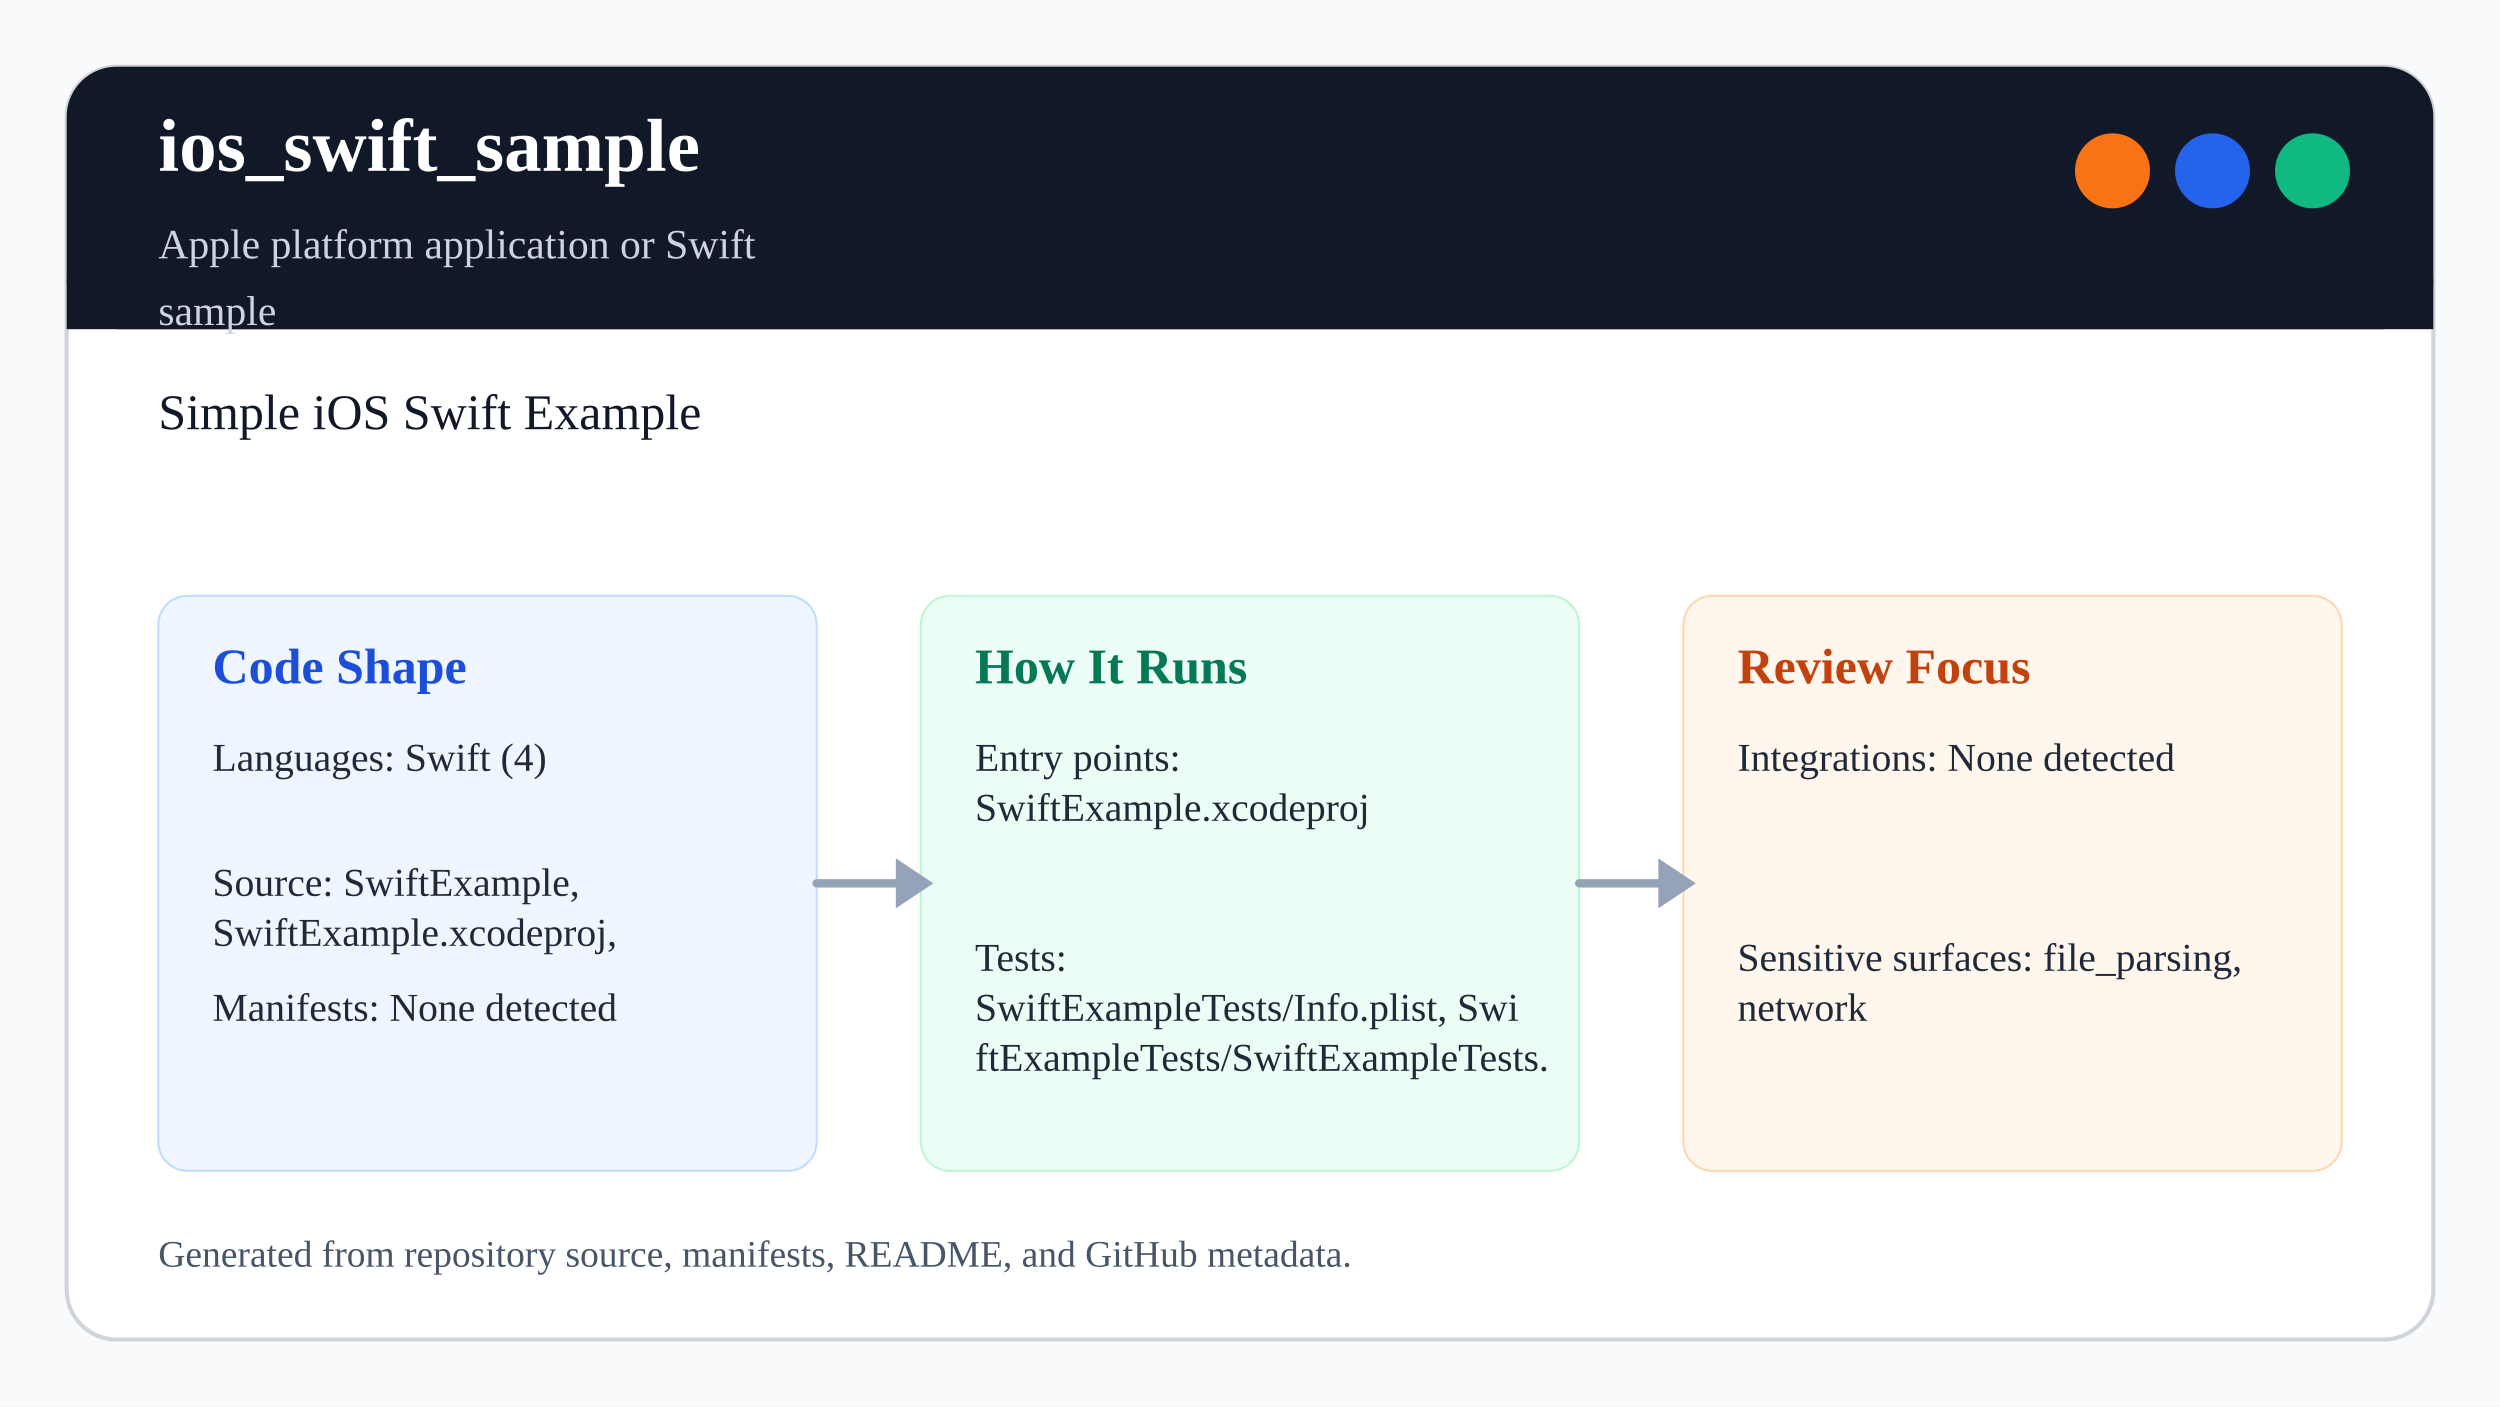
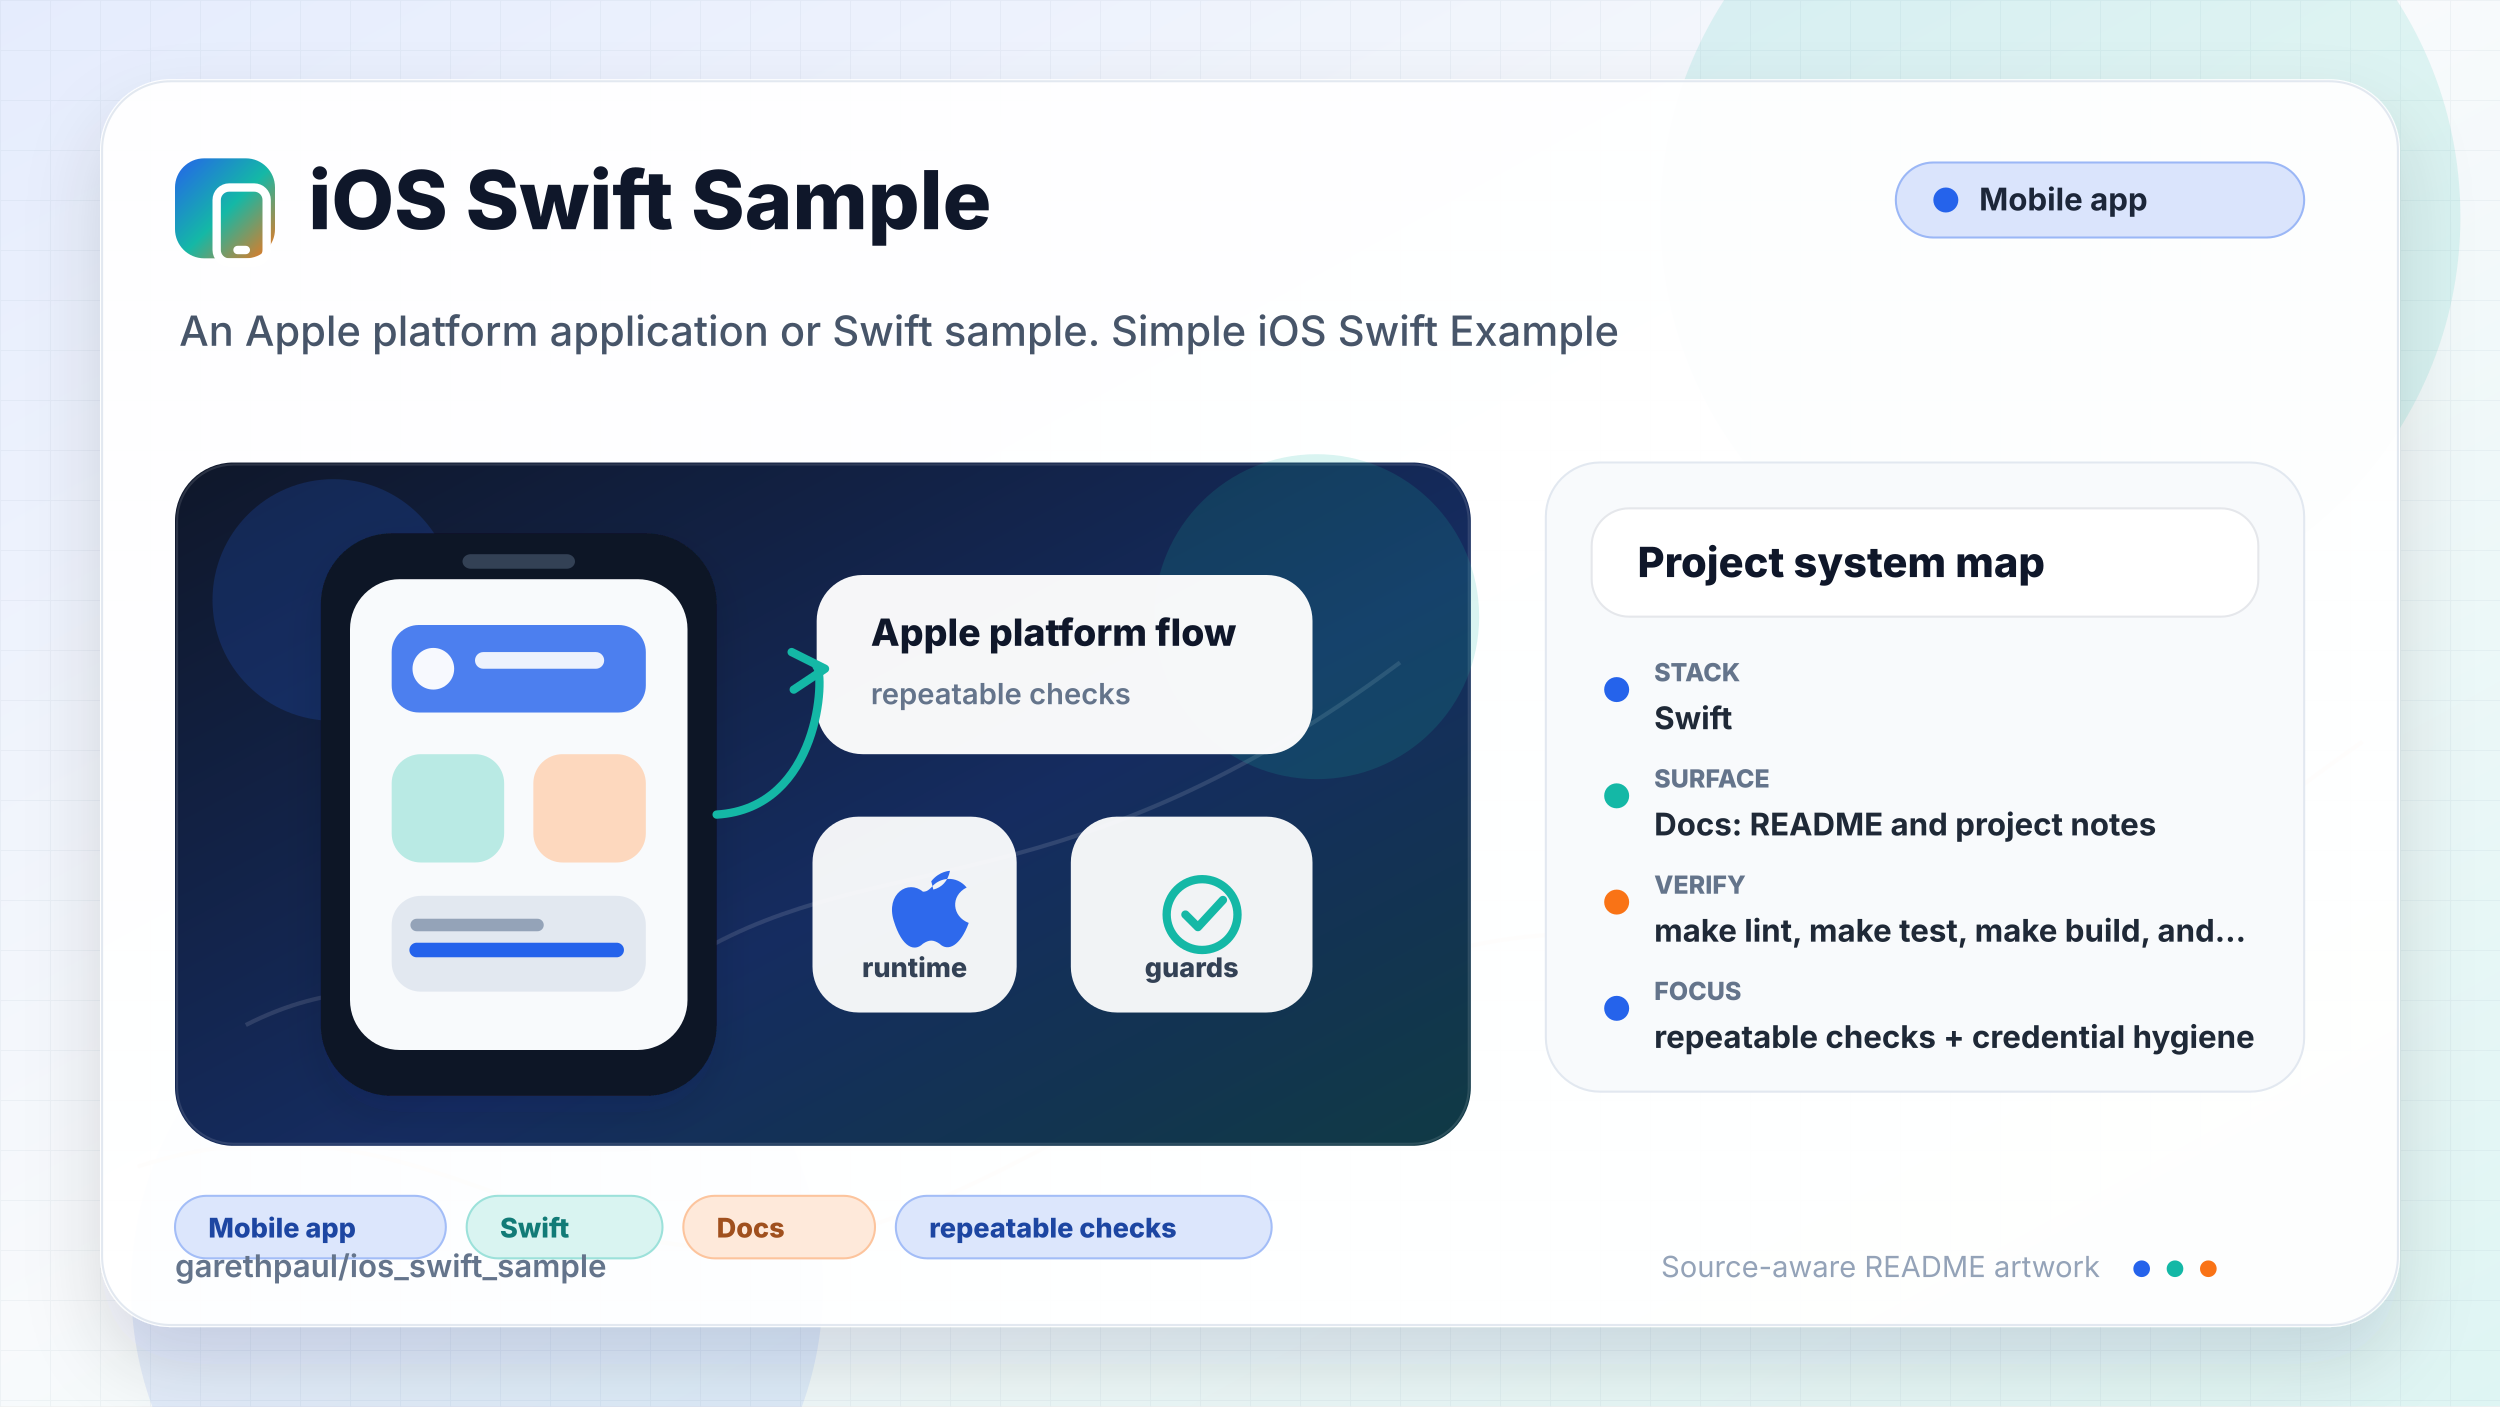
- <svg xmlns="http://www.w3.org/2000/svg" width="1200" height="675" viewBox="0 0 1200 675" role="img" aria-labelledby="title desc">
-   <rect width="1200" height="675" fill="#f8fafc" />
-   <rect x="32" y="32" width="1136" height="611" rx="24" fill="#ffffff" stroke="#d1d5db" stroke-width="2" />
-   <rect x="32" y="32" width="1136" height="126" rx="24" fill="#111827" />
-   <path d="M32 134h1136v24H32z" fill="#111827" />
-   <circle cx="1062" cy="82" r="18" fill="#2563eb" />
-   <circle cx="1110" cy="82" r="18" fill="#10b981" />
-   <circle cx="1014" cy="82" r="18" fill="#f97316" />
-   <text x="76" y="82" font-size="36" fill="#ffffff" font-weight="700">ios_swift_sample</text>
-   <text x="76" y="124" font-size="20" fill="#cbd5e1">Apple platform application or Swift</text>
-   <text x="76" y="156" font-size="20" fill="#cbd5e1">sample</text>
-   <text x="76" y="206" font-size="24" fill="#111827">Simple iOS Swift Example</text>
-   <rect x="76" y="286" width="316" height="276" rx="14" fill="#eff6ff" stroke="#bfdbfe" />
-   <text x="102" y="328" font-size="24" font-weight="700" fill="#1d4ed8">Code Shape</text>
-   <text x="102" y="370" font-size="19" fill="#1f2937">Languages: Swift (4)</text>
-   <text x="102" y="430" font-size="19" fill="#1f2937">Source: SwiftExample,</text>
-   <text x="102" y="454" font-size="19" fill="#1f2937">SwiftExample.xcodeproj,</text>
-   <text x="102" y="490" font-size="19" fill="#1f2937">Manifests: None detected</text>
-   <rect x="442" y="286" width="316" height="276" rx="14" fill="#ecfdf5" stroke="#bbf7d0" />
-   <text x="468" y="328" font-size="24" font-weight="700" fill="#047857">How It Runs</text>
-   <text x="468" y="370" font-size="19" fill="#1f2937">Entry points:</text>
-   <text x="468" y="394" font-size="19" fill="#1f2937">SwiftExample.xcodeproj</text>
-   <text x="468" y="466" font-size="19" fill="#1f2937">Tests:</text>
-   <text x="468" y="490" font-size="19" fill="#1f2937">SwiftExampleTests/Info.plist, Swi</text>
-   <text x="468" y="514" font-size="19" fill="#1f2937">ftExampleTests/SwiftExampleTests.</text>
-   <rect x="808" y="286" width="316" height="276" rx="14" fill="#fff7ed" stroke="#fed7aa" />
-   <text x="834" y="328" font-size="24" font-weight="700" fill="#c2410c">Review Focus</text>
-   <text x="834" y="370" font-size="19" fill="#1f2937">Integrations: None detected</text>
-   <text x="834" y="466" font-size="19" fill="#1f2937">Sensitive surfaces: file_parsing,</text>
-   <text x="834" y="490" font-size="19" fill="#1f2937">network</text>
-   <path d="M392 424h50" stroke="#94a3b8" stroke-width="4" stroke-linecap="round" />
-   <path d="M430 412l18 12-18 12z" fill="#94a3b8" />
-   <path d="M758 424h50" stroke="#94a3b8" stroke-width="4" stroke-linecap="round" />
-   <path d="M796 412l18 12-18 12z" fill="#94a3b8" />
-   <text x="76" y="608" font-size="18" fill="#475569">Generated from repository source, manifests, README, and GitHub metadata.</text>
+ <svg xmlns="http://www.w3.org/2000/svg" width="1200" height="675" viewBox="0 0 1200 675" role="img" aria-labelledby="p1rtv6fr-title p1rtv6fr-desc">
+   <defs>
+     <linearGradient id="p1rtv6fr-bg" x1="0" y1="0" x2="1" y2="1">
+       <stop offset="0%" stop-color="#e5ecfd" />
+       <stop offset="48%" stop-color="#f8fafc" />
+       <stop offset="100%" stop-color="#def5f3" />
+     </linearGradient>
+     <linearGradient id="p1rtv6fr-stage" x1="0" y1="0" x2="1" y2="1">
+       <stop offset="0%" stop-color="#0f172a" />
+       <stop offset="58%" stop-color="#152c60" />
+       <stop offset="100%" stop-color="#103a45" />
+     </linearGradient>
+     <linearGradient id="p1rtv6fr-accent" x1="0" y1="0" x2="1" y2="1">
+       <stop offset="0%" stop-color="#2563eb" />
+       <stop offset="52%" stop-color="#14b8a6" />
+       <stop offset="100%" stop-color="#f97316" />
+     </linearGradient>
+     <linearGradient id="p1rtv6fr-soft" x1="0" y1="0" x2="1" y2="1">
+       <stop offset="0%" stop-color="#cbdafa" />
+       <stop offset="100%" stop-color="#fee0cc" />
+     </linearGradient>
+     <filter id="p1rtv6fr-shadow" x="-20%" y="-20%" width="140%" height="150%">
+       <feDropShadow dx="0" dy="18" stdDeviation="18" flood-color="#0f172a" flood-opacity="0.14" />
+     </filter>
+     <filter id="p1rtv6fr-miniShadow" x="-20%" y="-20%" width="140%" height="150%">
+       <feDropShadow dx="0" dy="8" stdDeviation="10" flood-color="#0f172a" flood-opacity="0.12" />
+     </filter>
+     <pattern id="p1rtv6fr-grid" width="24" height="24" patternUnits="userSpaceOnUse">
+       <path d="M24 0H0v24" fill="none" stroke="#94a3b8" stroke-opacity="0.16" stroke-width="1" />
+     </pattern>
+     <style>
+       .label { font: 700 13px ui-sans-serif, system-ui, -apple-system, BlinkMacSystemFont, "Segoe UI", sans-serif; letter-spacing: 0; text-transform: uppercase; }
+       .body { font-family: ui-sans-serif, system-ui, -apple-system, BlinkMacSystemFont, "Segoe UI", sans-serif; letter-spacing: 0; }
+     </style>
+   </defs>
+   <rect width="1200" height="675" fill="url(#p1rtv6fr-bg)" />
+   <rect width="1200" height="675" fill="url(#p1rtv6fr-grid)" opacity="0.65" />
+   <circle cx="229" cy="618" r="166" fill="#2563eb" opacity="0.10" />
+   <circle cx="989" cy="104" r="192" fill="#14b8a6" opacity="0.12" />
+   <path d="M66 560 C214 512 278 642 430 584 C576 528 676 408 838 462 C966 504 1034 426 1134 356" fill="none" stroke="#f97316" stroke-width="2" stroke-opacity="0.18" />
+   <rect x="48" y="38" width="1104" height="599" rx="34" fill="#ffffff" opacity="0.94" filter="url(#p1rtv6fr-shadow)" />
+   <rect x="49" y="39" width="1102" height="597" rx="33" fill="none" stroke="#e2e8f0" stroke-width="1" />
+   <g class="body">
+     <rect x="84" y="76" width="48" height="48" rx="14" fill="url(#p1rtv6fr-accent)" />
+     <rect x="104" y="90" width="24" height="36" rx="6" stroke="#ffffff" stroke-width="4" stroke-linecap="round" stroke-linejoin="round" fill="none" />
+     <path d="M16 30h4" transform="translate(98 90)" stroke="#ffffff" stroke-width="4" stroke-linecap="round" stroke-linejoin="round" fill="none" />
+     <text x="148" y="110" fill="#0f172a" font-size="39" font-weight="800">iOS Swift Sample</text>
+     <rect x="910" y="78" width="196" height="36" rx="18" fill="#dae4fc" stroke="#9bb7f6" />
+     <circle cx="934" cy="96" r="6" fill="#2563eb" />
+     <text x="950" y="101" fill="#1c2639" font-size="15" font-weight="700">Mobile app</text>
+     <text x="86" y="166" fill="#475569" font-size="20" font-weight="500">An Apple platform application or Swift sample. Simple iOS Swift Example</text>
+   </g>
+   <g transform="translate(84 222)">
+     <rect x="0" y="0" width="622" height="328" rx="28" fill="url(#p1rtv6fr-stage)" />
+     <rect x="1" y="1" width="620" height="326" rx="27" fill="none" stroke="#ffffff" stroke-opacity="0.12" />
+     <path d="M34 270 C116 228 166 286 250 236 C338 184 430 214 588 96" fill="none" stroke="#ffffff" stroke-opacity="0.12" stroke-width="2" />
+     <circle cx="76" cy="66" r="58" fill="#2563eb" opacity="0.20" />
+     <circle cx="548" cy="74" r="78" fill="#14b8a6" opacity="0.16" />
+     <g class="body">
+       <rect x="70" y="34" width="190" height="270" rx="34" fill="#111827" filter="url(#p1rtv6fr-miniShadow)" />
+       <rect x="84" y="56" width="162" height="226" rx="24" fill="#f8fafc" />
+       <rect x="138" y="44" width="54" height="7" rx="4" fill="#334155" />
+       <rect x="104" y="78" width="122" height="42" rx="13" fill="#4c7fef" />
+       <circle cx="124" cy="99" r="10" fill="#ffffff" opacity="0.95" />
+       <rect x="144" y="91" width="62" height="8" rx="4" fill="#ffffff" opacity="0.9" />
+       <rect x="104" y="140" width="54" height="52" rx="14" fill="#b9eae4" />
+       <rect x="172" y="140" width="54" height="52" rx="14" fill="#fdd8be" />
+       <rect x="104" y="208" width="122" height="46" rx="14" fill="#e2e8f0" />
+       <path d="M116 234h96" stroke="#2563eb" stroke-width="7" stroke-linecap="round" />
+       <path d="M116 222h58" stroke="#94a3b8" stroke-width="6" stroke-linecap="round" />
+       <rect x="308" y="54" width="238" height="86" rx="22" fill="#ffffff" opacity="0.96" />
+       <text x="334" y="88" fill="#0f172a" font-size="18" font-weight="800">Apple platform flow</text>
+       <text x="334" y="116" fill="#64748b" font-size="14" font-weight="600">repeatable checks</text>
+       <path d="M260 169 C310 166 312 101 308 98" fill="none" stroke="#14b8a6" stroke-width="4" stroke-linecap="round" />
+       <path d="M296 91 l16 8 -15 10" fill="none" stroke="#14b8a6" stroke-width="4" stroke-linecap="round" stroke-linejoin="round" />
+       <rect x="306" y="170" width="98" height="94" rx="22" fill="#ffffff" opacity="0.94" />
+       <rect x="430" y="170" width="116" height="94" rx="22" fill="#ffffff" opacity="0.94" />
+       <path d="M25 7c4-5 9-5 9-5-1 5-4 8-8 9 M21 12c-7-6-18 1-14 14 4 13 10 15 14 11 3-2 5-2 8 0 4 4 10 1 14-10-8-3-9-13-1-17-5-6-13-5-17 0-2 2-3 2-4 2z" transform="translate(338 194)" fill="#2563eb" opacity="0.95" />
+       <circle cx="493" cy="217" r="17" stroke="#14b8a6" stroke-width="4" stroke-linecap="round" stroke-linejoin="round" fill="none" />
+       <path d="M13 21l6 6 12-13" transform="translate(472 196)" stroke="#14b8a6" stroke-width="4" stroke-linecap="round" stroke-linejoin="round" fill="none" />
+       <text x="355" y="247" fill="#334155" font-size="13" text-anchor="middle" font-weight="800">runtime</text>
+       <text x="488" y="247" fill="#334155" font-size="13" text-anchor="middle" font-weight="800">guards</text>
+     </g>
+   </g>
+   <g class="body" transform="translate(742 222)">
+     <rect x="0" y="0" width="364" height="302" rx="26" fill="#f8fafc" stroke="#e2e8f0" />
+     <rect x="22" y="22" width="320" height="52" rx="18" fill="#ffffff" stroke="#e5e7eb" />
+     <text x="44" y="55" fill="#0f172a" font-size="20" font-weight="800">Project system map</text>
+     <g transform="translate(24 94)">
+       <circle cx="10" cy="15" r="6" fill="#2563eb" />
+       <text x="28" y="11" fill="#64748b" font-size="12" font-weight="800">STACK</text>
+       <text x="28" y="34" fill="#1f2937" font-size="15" font-weight="650">Swift</text>
+     </g>
+     <g transform="translate(24 145)">
+       <circle cx="10" cy="15" r="6" fill="#14b8a6" />
+       <text x="28" y="11" fill="#64748b" font-size="12" font-weight="800">SURFACE</text>
+       <text x="28" y="34" fill="#1f2937" font-size="15" font-weight="650">Docs: README and project notes</text>
+     </g>
+     <g transform="translate(24 196)">
+       <circle cx="10" cy="15" r="6" fill="#f97316" />
+       <text x="28" y="11" fill="#64748b" font-size="12" font-weight="800">VERIFY</text>
+       <text x="28" y="34" fill="#1f2937" font-size="15" font-weight="650">make lint, make test, make build, and...</text>
+     </g>
+     <g transform="translate(24 247)">
+       <circle cx="10" cy="15" r="6" fill="#2563eb" />
+       <text x="28" y="11" fill="#64748b" font-size="12" font-weight="800">FOCUS</text>
+       <text x="28" y="34" fill="#1f2937" font-size="15" font-weight="650">repeatable checks + credential hygiene</text>
+     </g>
+   </g>
+   <g class="body">
+     <rect x="84" y="574" width="130" height="30" rx="15" fill="#dce6fc" stroke="#a3bdf7" />
+     <text x="100" y="594" fill="#1d46a2" font-size="13" font-weight="800">Mobile app</text>
+     <rect x="224" y="574" width="94" height="30" rx="15" fill="#d9f4f1" stroke="#9ce1da" />
+     <text x="240" y="594" fill="#127b77" font-size="13" font-weight="800">Swift</text>
+     <rect x="328" y="574" width="92" height="30" rx="15" fill="#fee9da" stroke="#fcc49d" />
+     <text x="344" y="594" fill="#a0501e" font-size="13" font-weight="800">Docs</text>
+     <rect x="430" y="574" width="180.4" height="30" rx="15" fill="#dce6fc" stroke="#a3bdf7" />
+     <text x="446" y="594" fill="#1d46a2" font-size="13" font-weight="800">repeatable checks</text>
+   </g>
+   <g class="body">
+     <text x="84" y="613" fill="#64748b" font-size="15" font-weight="600">garethpaul/ios_swift_sample</text>
+     <text x="1008" y="613" fill="#94a3b8" font-size="14" text-anchor="end">Source-aware README artwork</text>
+     <circle cx="1028" cy="609" r="4" fill="#2563eb" />
+     <circle cx="1044" cy="609" r="4" fill="#14b8a6" />
+     <circle cx="1060" cy="609" r="4" fill="#f97316" />
+   </g>
</svg>
